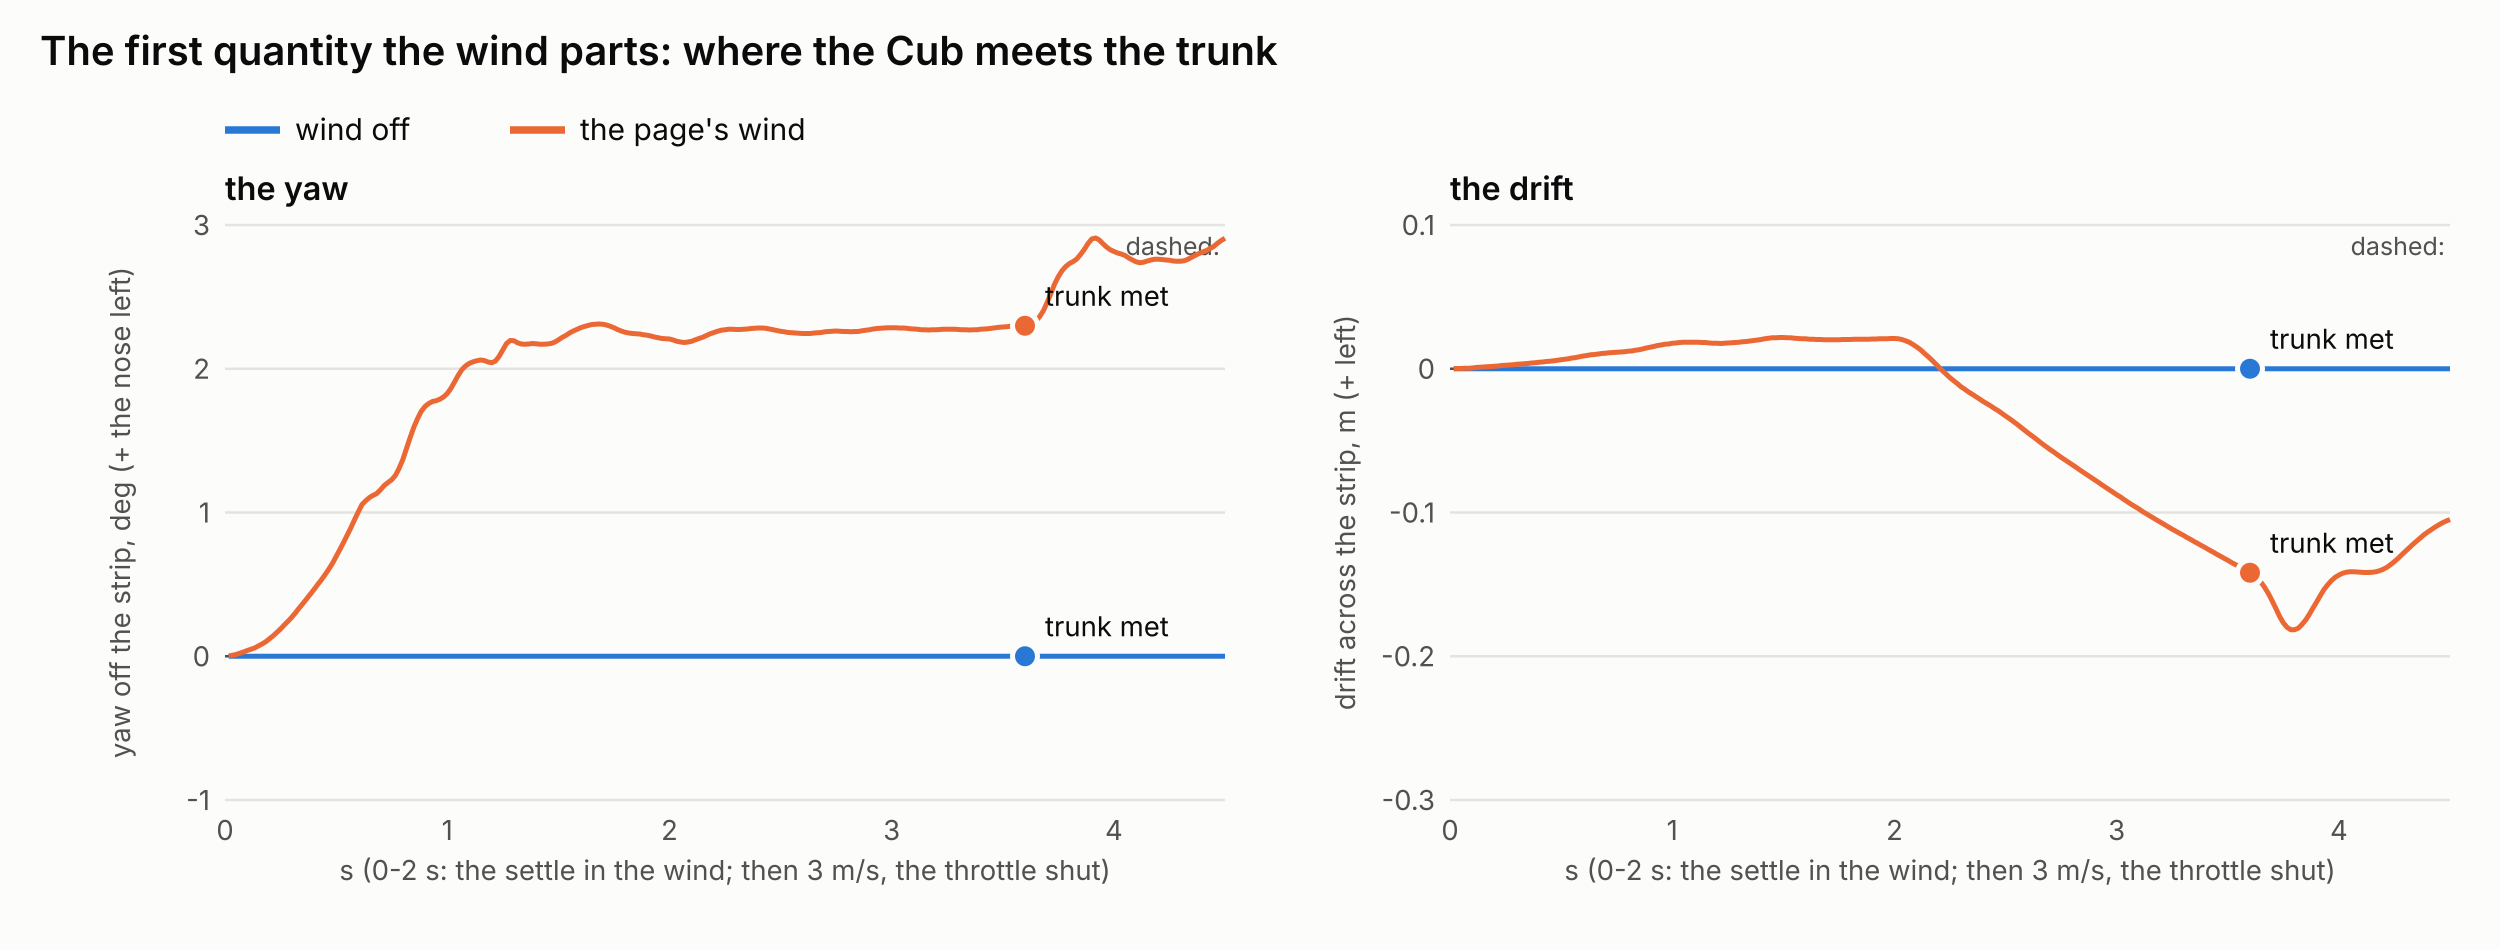
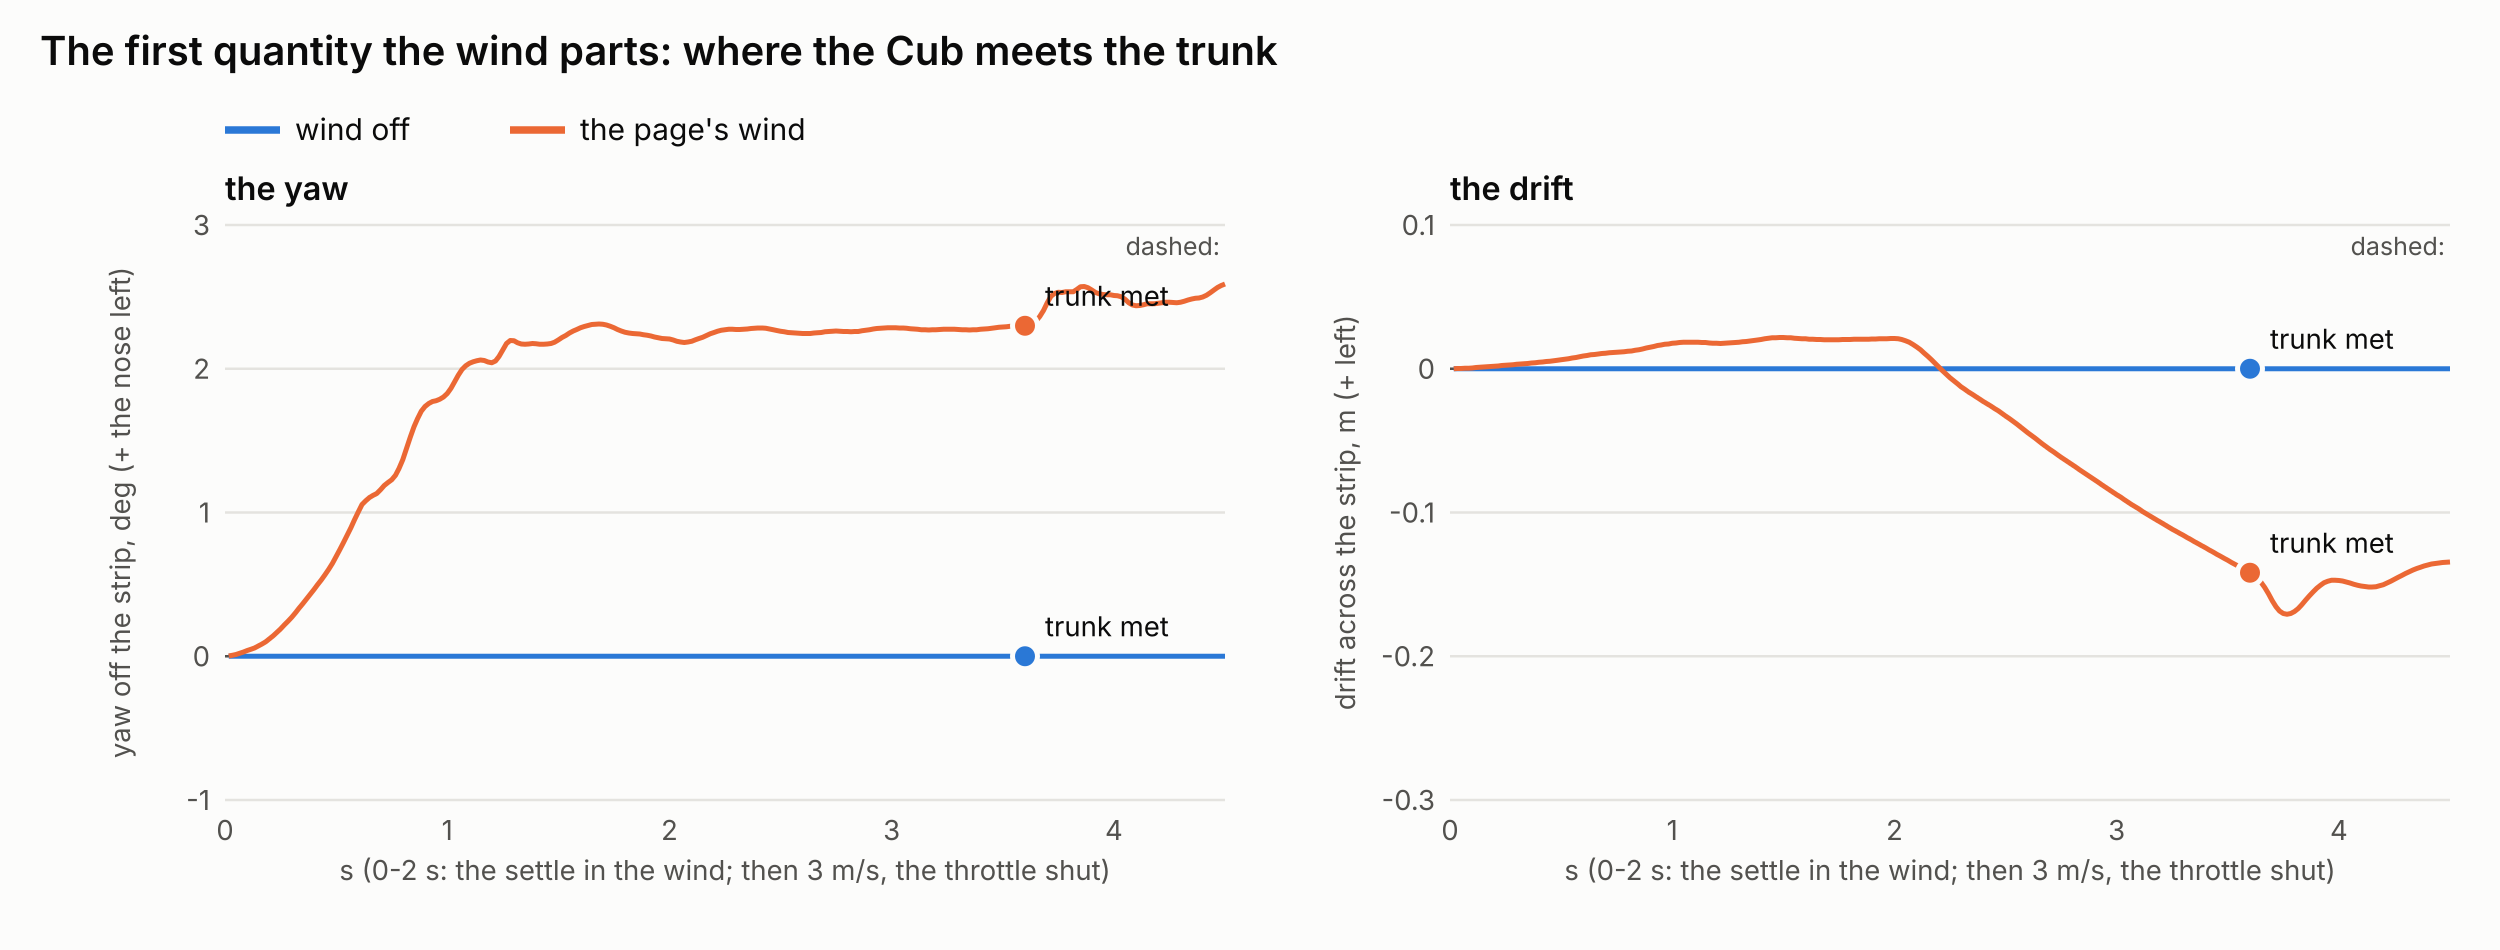
<svg xmlns="http://www.w3.org/2000/svg" width="1000" height="380" viewBox="0 0 1000 380" font-family="system-ui, -apple-system, Segoe UI, sans-serif">
  <rect width="1000" height="380" fill="#fcfcfb" />
  <text x="16" y="26" font-size="16" font-weight="600" fill="#0b0b0b">The first quantity the wind parts: where the Cub meets the trunk</text>
  <text x="90" y="80" font-size="13" font-weight="600" fill="#0b0b0b">the yaw</text>
  <line x1="90" x2="490" y1="320" y2="320" stroke="#e4e3df" stroke-width="1" />
  <text x="84" y="324" font-size="11" text-anchor="end" fill="#52514e">-1</text>
  <line x1="90" x2="490" y1="262.5" y2="262.5" stroke="#e4e3df" stroke-width="1" />
  <text x="84" y="266.5" font-size="11" text-anchor="end" fill="#52514e">0</text>
  <line x1="90" x2="490" y1="205" y2="205" stroke="#e4e3df" stroke-width="1" />
  <text x="84" y="209" font-size="11" text-anchor="end" fill="#52514e">1</text>
  <line x1="90" x2="490" y1="147.5" y2="147.5" stroke="#e4e3df" stroke-width="1" />
  <text x="84" y="151.5" font-size="11" text-anchor="end" fill="#52514e">2</text>
  <line x1="90" x2="490" y1="90" y2="90" stroke="#e4e3df" stroke-width="1" />
  <text x="84" y="94" font-size="11" text-anchor="end" fill="#52514e">3</text>
  <text x="90" y="336" font-size="11" text-anchor="middle" fill="#52514e">0</text>
  <text x="178.889" y="336" font-size="11" text-anchor="middle" fill="#52514e">1</text>
  <text x="267.778" y="336" font-size="11" text-anchor="middle" fill="#52514e">2</text>
  <text x="356.667" y="336" font-size="11" text-anchor="middle" fill="#52514e">3</text>
  <text x="445.556" y="336" font-size="11" text-anchor="middle" fill="#52514e">4</text>
  <text x="290" y="352" font-size="11" text-anchor="middle" fill="#52514e">s (0-2 s: the settle in the wind; then 3 m/s, the throttle shut)</text>
  <text transform="translate(52,205) rotate(-90)" font-size="11" text-anchor="middle" fill="#52514e">yaw off the strip, deg (+ the nose left)</text>
  <line x1="90" x2="490" y1="262.5" y2="262.5" stroke="#52514e" stroke-width="1" stroke-dasharray="4 3" />
  <text x="488" y="102" font-size="10" text-anchor="end" fill="#52514e">dashed: </text>
  <polyline fill="none" stroke="#2a78d6" stroke-width="2" stroke-linejoin="round" points="91.5,262.5 93.0,262.5 94.4,262.5 95.9,262.5 97.4,262.5 98.9,262.5 100.4,262.5 101.8,262.5 103.3,262.5 104.8,262.5 106.3,262.5 107.8,262.5 109.3,262.5 110.7,262.5 112.2,262.5 113.7,262.5 115.2,262.5 116.7,262.5 118.2,262.5 119.6,262.5 121.1,262.5 122.6,262.5 124.1,262.5 125.6,262.5 127.0,262.5 128.5,262.5 130.0,262.5 131.5,262.5 133.0,262.5 134.4,262.5 135.9,262.5 137.4,262.5 138.9,262.5 140.4,262.5 141.8,262.5 143.3,262.5 144.8,262.5 146.3,262.5 147.8,262.5 149.3,262.5 150.7,262.5 152.2,262.5 153.7,262.5 155.2,262.5 156.7,262.5 158.2,262.5 159.6,262.5 161.1,262.5 162.6,262.5 164.1,262.5 165.6,262.5 167.0,262.5 168.5,262.5 170.0,262.5 171.5,262.5 173.0,262.5 174.4,262.5 175.9,262.5 177.4,262.5 178.9,262.5 180.4,262.5 181.8,262.5 183.3,262.5 184.8,262.5 186.3,262.5 187.8,262.5 189.3,262.5 190.7,262.5 192.2,262.5 193.7,262.5 195.2,262.5 196.7,262.5 198.2,262.5 199.6,262.5 201.1,262.5 202.6,262.5 204.1,262.5 205.6,262.5 207.0,262.5 208.5,262.5 210.0,262.5 211.5,262.5 213.0,262.5 214.4,262.5 215.9,262.5 217.4,262.5 218.9,262.5 220.4,262.5 221.8,262.5 223.3,262.5 224.8,262.5 226.3,262.5 227.8,262.5 229.3,262.5 230.7,262.5 232.2,262.5 233.7,262.5 235.2,262.5 236.7,262.5 238.2,262.5 239.6,262.5 241.1,262.5 242.6,262.5 244.1,262.5 245.6,262.5 247.0,262.5 248.5,262.5 250.0,262.5 251.5,262.5 253.0,262.5 254.4,262.5 255.9,262.5 257.4,262.5 258.9,262.5 260.4,262.5 261.8,262.5 263.3,262.5 264.8,262.5 266.3,262.5 267.8,262.5 269.3,262.5 270.7,262.5 272.2,262.5 273.7,262.5 275.2,262.5 276.7,262.5 278.2,262.5 279.6,262.5 281.1,262.5 282.6,262.5 284.1,262.5 285.6,262.5 287.0,262.5 288.5,262.5 290.0,262.5 291.5,262.5 293.0,262.5 294.4,262.5 295.9,262.5 297.4,262.5 298.9,262.5 300.4,262.5 301.8,262.5 303.3,262.5 304.8,262.5 306.3,262.5 307.8,262.5 309.3,262.5 310.7,262.5 312.2,262.5 313.7,262.5 315.2,262.5 316.7,262.5 318.2,262.5 319.6,262.5 321.1,262.5 322.6,262.5 324.1,262.5 325.6,262.5 327.0,262.5 328.5,262.5 330.0,262.5 331.5,262.5 333.0,262.5 334.4,262.5 335.9,262.5 337.4,262.5 338.9,262.5 340.4,262.5 341.8,262.5 343.3,262.5 344.8,262.5 346.3,262.5 347.8,262.5 349.3,262.5 350.7,262.5 352.2,262.5 353.7,262.5 355.2,262.5 356.7,262.5 358.2,262.5 359.6,262.5 361.1,262.5 362.6,262.5 364.1,262.5 365.6,262.5 367.0,262.5 368.5,262.5 370.0,262.5 371.5,262.5 373.0,262.5 374.4,262.5 375.9,262.5 377.4,262.5 378.9,262.5 380.4,262.5 381.8,262.5 383.3,262.5 384.8,262.5 386.3,262.5 387.8,262.5 389.3,262.5 390.7,262.5 392.2,262.5 393.7,262.5 395.2,262.5 396.7,262.5 398.2,262.5 399.6,262.5 401.1,262.5 402.6,262.5 404.1,262.5 405.6,262.5 407.0,262.5 408.5,262.5 410.0,262.5 411.5,262.5 413.0,262.5 414.4,262.5 415.9,262.5 417.4,262.5 418.9,262.5 420.4,262.5 421.8,262.5 423.3,262.5 424.8,262.5 426.3,262.5 427.8,262.5 429.3,262.5 430.7,262.5 432.2,262.5 433.7,262.5 435.2,262.5 436.7,262.5 438.2,262.5 439.6,262.5 441.1,262.5 442.6,262.5 444.1,262.5 445.6,262.5 447.0,262.5 448.5,262.5 450.0,262.5 451.5,262.5 453.0,262.5 454.4,262.5 455.9,262.5 457.4,262.5 458.9,262.5 460.4,262.5 461.8,262.5 463.3,262.5 464.8,262.5 466.3,262.5 467.8,262.5 469.3,262.5 470.7,262.5 472.2,262.5 473.7,262.5 475.2,262.5 476.7,262.5 478.2,262.5 479.6,262.5 481.1,262.5 482.6,262.5 484.1,262.5 485.6,262.5 487.0,262.5 488.5,262.5 490.0,262.5" />
  <g stroke="#fcfcfb" stroke-width="2">
    <circle cx="410" cy="262.5" r="5" fill="#2a78d6" />
  </g>
  <text x="418" y="254.5" font-size="11" fill="#0b0b0b">trunk met</text>
-   <polyline fill="none" stroke="#eb6834" stroke-width="2" stroke-linejoin="round" points="91.5,262.4 93.0,262.1 94.4,261.8 95.9,261.3 97.4,260.8 98.9,260.2 100.4,259.7 101.8,259.2 103.3,258.4 104.8,257.6 106.3,256.7 107.8,255.5 109.3,254.3 110.7,253.0 112.2,251.6 113.7,250.0 115.2,248.5 116.7,246.9 118.2,245.1 119.6,243.3 121.1,241.5 122.6,239.6 124.1,237.7 125.6,235.8 127.0,233.9 128.5,232.0 130.0,229.9 131.5,227.7 133.0,225.3 134.4,222.7 135.9,219.9 137.4,217.0 138.9,214.0 140.4,211.0 141.8,207.9 143.3,204.8 144.8,201.8 146.3,200.3 147.8,199.0 149.3,198.1 150.7,197.4 152.2,195.9 153.7,194.2 155.2,193.0 156.7,191.9 158.2,190.1 159.6,187.4 161.1,183.9 162.6,179.4 164.1,174.9 165.6,170.7 167.0,167.5 168.5,164.5 170.0,162.6 171.5,161.4 173.0,160.6 174.4,160.3 175.9,159.7 177.4,158.8 178.9,157.4 180.4,155.3 181.8,152.8 183.3,150.1 184.8,147.8 186.3,146.3 187.8,145.3 189.3,144.7 190.7,144.3 192.2,144.0 193.7,144.2 195.2,144.8 196.7,145.1 198.2,144.4 199.6,142.6 201.1,140.0 202.6,137.4 204.1,136.2 205.6,136.3 207.0,137.1 208.5,137.6 210.0,137.7 211.5,137.6 213.0,137.4 214.4,137.5 215.9,137.7 217.4,137.7 218.9,137.6 220.4,137.4 221.8,136.9 223.3,136.0 224.8,135.0 226.3,134.2 227.8,133.2 229.3,132.4 230.7,131.8 232.2,131.1 233.7,130.6 235.2,130.2 236.7,129.8 238.2,129.7 239.6,129.6 241.1,129.7 242.6,130.0 244.1,130.5 245.6,131.1 247.0,131.8 248.5,132.4 250.0,132.9 251.5,133.2 253.0,133.4 254.4,133.5 255.9,133.6 257.4,133.9 258.9,134.1 260.4,134.4 261.8,134.8 263.3,135.1 264.8,135.4 266.3,135.5 267.8,135.6 269.3,136.0 270.7,136.5 272.2,136.8 273.7,137.0 275.2,136.8 276.7,136.5 278.2,135.9 279.6,135.4 281.1,134.9 282.6,134.2 284.1,133.5 285.6,133.0 287.0,132.5 288.5,132.1 290.0,131.9 291.5,131.7 293.0,131.7 294.4,131.8 295.9,131.8 297.4,131.7 298.9,131.6 300.4,131.4 301.8,131.3 303.3,131.2 304.8,131.2 306.3,131.3 307.8,131.6 309.3,131.9 310.7,132.2 312.2,132.5 313.7,132.7 315.2,133.0 316.7,133.1 318.2,133.2 319.6,133.3 321.1,133.4 322.6,133.4 324.1,133.4 325.6,133.2 327.0,133.1 328.5,133.0 330.0,132.7 331.5,132.6 333.0,132.5 334.4,132.4 335.9,132.5 337.4,132.6 338.9,132.6 340.4,132.7 341.8,132.6 343.3,132.6 344.8,132.3 346.3,132.1 347.8,131.9 349.3,131.6 350.7,131.4 352.2,131.3 353.7,131.2 355.2,131.1 356.7,131.1 358.2,131.1 359.6,131.2 361.1,131.2 362.6,131.3 364.1,131.5 365.6,131.6 367.0,131.7 368.5,131.9 370.0,131.9 371.5,132.0 373.0,131.9 374.4,131.9 375.9,131.8 377.4,131.7 378.9,131.7 380.4,131.7 381.8,131.7 383.3,131.8 384.8,131.9 386.3,131.9 387.8,132.0 389.3,131.9 390.7,131.9 392.2,131.7 393.7,131.6 395.2,131.5 396.7,131.3 398.2,131.1 399.6,130.9 401.1,130.8 402.6,130.7 404.1,130.5 405.6,130.4 407.0,130.4 408.5,130.4 410.0,130.3 411.5,130.3 413.0,129.5 414.4,128.4 415.9,126.6 417.4,124.2 418.9,120.9 420.4,117.3 421.8,113.7 423.3,110.7 424.8,108.3 426.3,106.6 427.8,105.4 429.3,104.6 430.7,103.6 432.2,101.8 433.7,99.8 435.2,97.4 436.7,95.6 438.2,95.2 439.6,95.9 441.1,97.4 442.6,98.8 444.1,99.9 445.6,100.6 447.0,101.2 448.5,101.6 450.0,102.2 451.5,103.2 453.0,104.0 454.4,104.7 455.9,105.1 457.4,104.9 458.9,104.4 460.4,104.0 461.8,103.7 463.3,103.7 464.8,103.8 466.3,104.0 467.8,104.1 469.3,104.4 470.7,104.5 472.2,104.5 473.7,104.3 475.2,103.7 476.7,102.9 478.2,102.1 479.6,101.4 481.1,100.8 482.6,100.2 484.1,99.4 485.6,98.5 487.0,97.3 488.5,96.2 490.0,95.3" />
+   <polyline fill="none" stroke="#eb6834" stroke-width="2" stroke-linejoin="round" points="91.5,262.4 93.0,262.1 94.4,261.8 95.9,261.3 97.4,260.8 98.9,260.2 100.4,259.7 101.8,259.2 103.3,258.4 104.8,257.6 106.3,256.7 107.8,255.5 109.3,254.3 110.7,253.0 112.2,251.6 113.7,250.0 115.2,248.5 116.7,246.9 118.2,245.1 119.6,243.3 121.1,241.5 122.6,239.6 124.1,237.7 125.6,235.8 127.0,233.9 128.5,232.0 130.0,229.9 131.5,227.7 133.0,225.3 134.4,222.7 135.9,219.9 137.4,217.0 138.9,214.0 140.4,211.0 141.8,207.9 143.3,204.8 144.8,201.8 146.3,200.3 147.8,199.0 149.3,198.1 150.7,197.4 152.2,195.9 153.7,194.2 155.2,193.0 156.7,191.9 158.2,190.1 159.6,187.4 161.1,183.9 162.6,179.4 164.1,174.9 165.6,170.7 167.0,167.5 168.5,164.5 170.0,162.6 171.5,161.4 173.0,160.6 174.4,160.3 175.9,159.7 177.4,158.8 178.9,157.4 180.4,155.3 181.8,152.8 183.3,150.1 184.8,147.8 186.3,146.3 187.8,145.3 189.3,144.7 190.7,144.3 192.2,144.0 193.7,144.2 195.2,144.8 196.7,145.1 198.2,144.4 199.6,142.6 201.1,140.0 202.6,137.4 204.1,136.2 205.6,136.3 207.0,137.1 208.5,137.6 210.0,137.7 211.5,137.6 213.0,137.4 214.4,137.5 215.9,137.7 217.4,137.7 218.9,137.6 220.4,137.4 221.8,136.9 223.3,136.0 224.8,135.0 226.3,134.2 227.8,133.2 229.3,132.4 230.7,131.8 232.2,131.1 233.7,130.6 235.2,130.2 236.7,129.8 238.2,129.7 239.6,129.6 241.1,129.7 242.6,130.0 244.1,130.5 245.6,131.1 247.0,131.8 248.5,132.4 250.0,132.9 251.5,133.2 253.0,133.4 254.4,133.5 255.9,133.6 257.4,133.9 258.9,134.1 260.4,134.4 261.8,134.8 263.3,135.1 264.8,135.4 266.3,135.5 267.8,135.6 269.3,136.0 270.7,136.5 272.2,136.8 273.7,137.0 275.2,136.8 276.7,136.5 278.2,135.9 279.6,135.4 281.1,134.9 282.6,134.2 284.1,133.5 285.6,133.0 287.0,132.5 288.5,132.1 290.0,131.9 291.5,131.7 293.0,131.7 294.4,131.8 295.9,131.8 297.4,131.7 298.9,131.6 300.4,131.4 301.8,131.3 303.3,131.2 304.8,131.2 306.3,131.3 307.8,131.6 309.3,131.9 310.7,132.2 312.2,132.5 313.7,132.7 315.2,133.0 316.7,133.1 318.2,133.2 319.6,133.3 321.1,133.4 322.6,133.4 324.1,133.4 325.6,133.2 327.0,133.1 328.5,133.0 330.0,132.7 331.5,132.6 333.0,132.5 334.4,132.4 335.9,132.5 337.4,132.6 338.9,132.6 340.4,132.7 341.8,132.6 343.3,132.6 344.8,132.3 346.3,132.1 347.8,131.9 349.3,131.6 350.7,131.4 352.2,131.3 353.7,131.2 355.2,131.1 356.7,131.1 358.2,131.1 359.6,131.2 361.1,131.2 362.6,131.3 364.1,131.5 365.6,131.6 367.0,131.7 368.5,131.9 370.0,131.9 371.5,132.0 373.0,131.9 374.4,131.9 375.9,131.8 377.4,131.7 378.9,131.7 380.4,131.7 381.8,131.7 383.3,131.8 384.8,131.9 386.3,131.9 387.8,132.0 389.3,131.9 390.7,131.9 392.2,131.7 393.7,131.6 395.2,131.5 396.7,131.3 398.2,131.1 399.6,130.9 401.1,130.8 402.6,130.7 404.1,130.5 405.6,130.4 407.0,130.4 408.5,130.4 410.0,130.3 411.5,130.3 413.0,129.5 414.4,128.4 415.9,126.6 417.4,124.2 418.9,121.1 420.4,118.5 421.8,117.4 423.3,116.9 424.8,117.0 426.3,116.7 427.8,116.7 429.3,116.7 430.7,115.8 432.2,114.7 433.7,114.6 435.2,115.1 436.7,116.0 438.2,117.0 439.6,117.5 441.1,117.8 442.6,117.9 444.1,117.9 445.6,118.2 447.0,118.3 448.5,118.7 450.0,119.7 451.5,121.1 453.0,122.0 454.4,122.3 455.9,122.2 457.4,121.9 458.9,121.5 460.4,121.5 461.8,121.5 463.3,121.3 464.8,121.1 466.3,120.9 467.8,120.9 469.3,121.0 470.7,121.1 472.2,120.9 473.7,120.5 475.2,120.0 476.7,119.6 478.2,119.3 479.6,119.2 481.1,118.8 482.6,118.1 484.1,117.1 485.6,116.0 487.0,115.0 488.5,114.2 490.0,113.6" />
  <g stroke="#fcfcfb" stroke-width="2">
    <circle cx="410" cy="130.308" r="5" fill="#eb6834" />
  </g>
  <text x="418" y="122.308" font-size="11" fill="#0b0b0b">trunk met</text>
  <text x="580" y="80" font-size="13" font-weight="600" fill="#0b0b0b">the drift</text>
  <line x1="580" x2="980" y1="320" y2="320" stroke="#e4e3df" stroke-width="1" />
  <text x="574" y="324" font-size="11" text-anchor="end" fill="#52514e">-0.3</text>
  <line x1="580" x2="980" y1="262.5" y2="262.5" stroke="#e4e3df" stroke-width="1" />
  <text x="574" y="266.5" font-size="11" text-anchor="end" fill="#52514e">-0.2</text>
  <line x1="580" x2="980" y1="205" y2="205" stroke="#e4e3df" stroke-width="1" />
  <text x="574" y="209" font-size="11" text-anchor="end" fill="#52514e">-0.1</text>
  <line x1="580" x2="980" y1="147.5" y2="147.5" stroke="#e4e3df" stroke-width="1" />
  <text x="574" y="151.5" font-size="11" text-anchor="end" fill="#52514e">0</text>
  <line x1="580" x2="980" y1="90" y2="90" stroke="#e4e3df" stroke-width="1" />
  <text x="574" y="94" font-size="11" text-anchor="end" fill="#52514e">0.1</text>
  <text x="580" y="336" font-size="11" text-anchor="middle" fill="#52514e">0</text>
  <text x="668.889" y="336" font-size="11" text-anchor="middle" fill="#52514e">1</text>
  <text x="757.778" y="336" font-size="11" text-anchor="middle" fill="#52514e">2</text>
  <text x="846.667" y="336" font-size="11" text-anchor="middle" fill="#52514e">3</text>
  <text x="935.556" y="336" font-size="11" text-anchor="middle" fill="#52514e">4</text>
  <text x="780" y="352" font-size="11" text-anchor="middle" fill="#52514e">s (0-2 s: the settle in the wind; then 3 m/s, the throttle shut)</text>
  <text transform="translate(542,205) rotate(-90)" font-size="11" text-anchor="middle" fill="#52514e">drift across the strip, m (+ left)</text>
  <line x1="580" x2="980" y1="147.5" y2="147.5" stroke="#52514e" stroke-width="1" stroke-dasharray="4 3" />
  <text x="978" y="102" font-size="10" text-anchor="end" fill="#52514e">dashed: </text>
  <polyline fill="none" stroke="#2a78d6" stroke-width="2" stroke-linejoin="round" points="581.5,147.5 583.0,147.5 584.4,147.5 585.9,147.5 587.4,147.5 588.9,147.5 590.4,147.5 591.8,147.5 593.3,147.5 594.8,147.5 596.3,147.5 597.8,147.5 599.3,147.5 600.7,147.5 602.2,147.5 603.7,147.5 605.2,147.5 606.7,147.5 608.2,147.5 609.6,147.5 611.1,147.5 612.6,147.5 614.1,147.5 615.6,147.5 617.0,147.5 618.5,147.5 620.0,147.5 621.5,147.5 623.0,147.5 624.4,147.5 625.9,147.5 627.4,147.5 628.9,147.5 630.4,147.5 631.8,147.5 633.3,147.5 634.8,147.5 636.3,147.5 637.8,147.5 639.3,147.5 640.7,147.5 642.2,147.5 643.7,147.5 645.2,147.5 646.7,147.5 648.2,147.5 649.6,147.5 651.1,147.5 652.6,147.5 654.1,147.5 655.6,147.5 657.0,147.5 658.5,147.5 660.0,147.5 661.5,147.5 663.0,147.5 664.4,147.5 665.9,147.5 667.4,147.5 668.9,147.5 670.4,147.5 671.8,147.5 673.3,147.5 674.8,147.5 676.3,147.5 677.8,147.5 679.3,147.5 680.7,147.5 682.2,147.5 683.7,147.5 685.2,147.5 686.7,147.5 688.2,147.5 689.6,147.5 691.1,147.5 692.6,147.5 694.1,147.5 695.6,147.5 697.0,147.5 698.5,147.5 700.0,147.5 701.5,147.5 703.0,147.5 704.4,147.5 705.9,147.5 707.4,147.5 708.9,147.5 710.4,147.5 711.8,147.5 713.3,147.5 714.8,147.5 716.3,147.5 717.8,147.5 719.3,147.5 720.7,147.5 722.2,147.5 723.7,147.5 725.2,147.5 726.7,147.5 728.2,147.5 729.6,147.5 731.1,147.5 732.6,147.5 734.1,147.5 735.6,147.5 737.0,147.5 738.5,147.5 740.0,147.5 741.5,147.5 743.0,147.5 744.4,147.5 745.9,147.5 747.4,147.5 748.9,147.5 750.4,147.5 751.8,147.5 753.3,147.5 754.8,147.5 756.3,147.5 757.8,147.5 759.3,147.5 760.7,147.5 762.2,147.5 763.7,147.5 765.2,147.5 766.7,147.5 768.2,147.5 769.6,147.5 771.1,147.5 772.6,147.5 774.1,147.5 775.6,147.5 777.0,147.5 778.5,147.5 780.0,147.5 781.5,147.5 783.0,147.5 784.4,147.5 785.9,147.5 787.4,147.5 788.9,147.5 790.4,147.5 791.8,147.5 793.3,147.5 794.8,147.5 796.3,147.5 797.8,147.5 799.3,147.5 800.7,147.5 802.2,147.5 803.7,147.5 805.2,147.5 806.7,147.5 808.2,147.5 809.6,147.5 811.1,147.5 812.6,147.5 814.1,147.5 815.6,147.5 817.0,147.5 818.5,147.5 820.0,147.5 821.5,147.5 823.0,147.5 824.4,147.5 825.9,147.5 827.4,147.5 828.9,147.5 830.4,147.5 831.8,147.5 833.3,147.5 834.8,147.5 836.3,147.5 837.8,147.5 839.3,147.5 840.7,147.5 842.2,147.5 843.7,147.5 845.2,147.5 846.7,147.5 848.2,147.5 849.6,147.5 851.1,147.5 852.6,147.5 854.1,147.5 855.6,147.5 857.0,147.5 858.5,147.5 860.0,147.5 861.5,147.5 863.0,147.5 864.4,147.5 865.9,147.5 867.4,147.5 868.9,147.5 870.4,147.5 871.8,147.5 873.3,147.5 874.8,147.5 876.3,147.5 877.8,147.5 879.3,147.5 880.7,147.5 882.2,147.5 883.7,147.5 885.2,147.5 886.7,147.5 888.2,147.5 889.6,147.5 891.1,147.5 892.6,147.5 894.1,147.5 895.6,147.5 897.0,147.5 898.5,147.5 900.0,147.5 901.5,147.5 903.0,147.5 904.4,147.5 905.9,147.5 907.4,147.5 908.9,147.5 910.4,147.5 911.8,147.5 913.3,147.5 914.8,147.5 916.3,147.5 917.8,147.5 919.3,147.5 920.7,147.5 922.2,147.5 923.7,147.5 925.2,147.5 926.7,147.5 928.2,147.5 929.6,147.5 931.1,147.5 932.6,147.5 934.1,147.5 935.6,147.5 937.0,147.5 938.5,147.5 940.0,147.5 941.5,147.5 943.0,147.5 944.4,147.5 945.9,147.5 947.4,147.5 948.9,147.5 950.4,147.5 951.8,147.5 953.3,147.5 954.8,147.5 956.3,147.5 957.8,147.5 959.3,147.5 960.7,147.5 962.2,147.5 963.7,147.5 965.2,147.5 966.7,147.5 968.2,147.5 969.6,147.5 971.1,147.5 972.6,147.5 974.1,147.5 975.6,147.5 977.0,147.5 978.5,147.5 980.0,147.5" />
  <g stroke="#fcfcfb" stroke-width="2">
    <circle cx="900" cy="147.5" r="5" fill="#2a78d6" />
  </g>
  <text x="908" y="139.5" font-size="11" fill="#0b0b0b">trunk met</text>
-   <polyline fill="none" stroke="#eb6834" stroke-width="2" stroke-linejoin="round" points="581.5,147.5 583.0,147.4 584.4,147.4 585.9,147.3 587.4,147.3 588.9,147.2 590.4,147.0 591.8,146.9 593.3,146.8 594.8,146.7 596.3,146.6 597.8,146.5 599.3,146.4 600.7,146.2 602.2,146.1 603.7,146.0 605.2,145.9 606.7,145.7 608.2,145.6 609.6,145.5 611.1,145.4 612.6,145.2 614.1,145.1 615.6,144.9 617.0,144.8 618.5,144.6 620.0,144.5 621.5,144.3 623.0,144.1 624.4,143.9 625.9,143.7 627.4,143.5 628.9,143.2 630.4,143.0 631.8,142.7 633.3,142.4 634.8,142.2 636.3,141.9 637.8,141.8 639.3,141.6 640.7,141.4 642.2,141.3 643.7,141.1 645.2,141.0 646.7,140.9 648.2,140.8 649.6,140.7 651.1,140.5 652.6,140.4 654.1,140.1 655.6,139.9 657.0,139.6 658.5,139.2 660.0,138.9 661.5,138.6 663.0,138.2 664.4,138.0 665.9,137.7 667.4,137.6 668.9,137.3 670.4,137.2 671.8,137.0 673.3,136.9 674.8,136.9 676.3,136.9 677.8,136.9 679.3,136.9 680.7,137.0 682.2,137.0 683.7,137.2 685.2,137.3 686.7,137.3 688.2,137.4 689.6,137.3 691.1,137.2 692.6,137.1 694.1,137.0 695.6,136.9 697.0,136.7 698.5,136.6 700.0,136.4 701.5,136.2 703.0,136.0 704.4,135.8 705.9,135.5 707.4,135.3 708.9,135.1 710.4,135.1 711.8,135.0 713.3,135.0 714.8,135.1 716.3,135.1 717.8,135.3 719.3,135.4 720.7,135.5 722.2,135.5 723.7,135.7 725.2,135.7 726.7,135.8 728.2,135.8 729.6,135.9 731.1,135.9 732.6,135.9 734.1,135.9 735.6,135.9 737.0,135.8 738.5,135.8 740.0,135.8 741.5,135.7 743.0,135.7 744.4,135.7 745.9,135.7 747.4,135.7 748.9,135.6 750.4,135.6 751.8,135.5 753.3,135.5 754.8,135.5 756.3,135.4 757.8,135.4 759.3,135.5 760.7,135.8 762.2,136.3 763.7,136.9 765.2,137.8 766.7,138.8 768.2,139.9 769.6,141.2 771.1,142.5 772.6,143.9 774.1,145.4 775.6,146.9 777.0,148.3 778.5,149.7 780.0,151.1 781.5,152.3 783.0,153.5 784.4,154.7 785.9,155.7 787.4,156.8 788.9,157.7 790.4,158.7 791.8,159.6 793.3,160.6 794.8,161.5 796.3,162.4 797.8,163.4 799.3,164.3 800.7,165.3 802.2,166.4 803.7,167.4 805.2,168.5 806.7,169.6 808.2,170.8 809.6,171.9 811.1,173.1 812.6,174.2 814.1,175.3 815.6,176.5 817.0,177.6 818.5,178.7 820.0,179.8 821.5,180.8 823.0,181.9 824.4,182.9 825.9,183.9 827.4,184.9 828.9,185.9 830.4,186.9 831.8,187.9 833.3,188.9 834.8,189.9 836.3,190.9 837.8,191.9 839.3,192.9 840.7,193.9 842.2,194.9 843.7,195.9 845.2,196.9 846.7,197.9 848.2,198.8 849.6,199.8 851.1,200.8 852.6,201.8 854.1,202.7 855.6,203.6 857.0,204.6 858.5,205.5 860.0,206.4 861.5,207.3 863.0,208.2 864.4,209.0 865.9,209.9 867.4,210.8 868.9,211.7 870.4,212.5 871.8,213.3 873.3,214.1 874.8,215.0 876.3,215.8 877.8,216.7 879.3,217.5 880.7,218.3 882.2,219.1 883.7,220.0 885.2,220.8 886.7,221.7 888.2,222.5 889.6,223.3 891.1,224.1 892.6,225.0 894.1,225.8 895.6,226.6 897.0,227.4 898.5,228.2 900.0,229.1 901.5,230.1 903.0,231.3 904.4,232.9 905.9,235.0 907.4,237.5 908.9,240.4 910.4,243.5 911.8,246.5 913.3,249.1 914.8,250.9 916.3,251.9 917.8,251.9 919.3,251.3 920.7,249.9 922.2,248.1 923.7,245.8 925.2,243.2 926.7,240.7 928.2,238.1 929.6,235.8 931.1,233.9 932.6,232.2 934.1,230.9 935.6,230.0 937.0,229.3 938.5,228.9 940.0,228.7 941.5,228.7 943.0,228.8 944.4,228.9 945.9,229.0 947.4,229.0 948.9,228.9 950.4,228.7 951.8,228.3 953.3,227.7 954.8,226.9 956.3,225.8 957.8,224.6 959.3,223.3 960.7,221.9 962.2,220.5 963.7,219.1 965.2,217.7 966.7,216.4 968.2,215.1 969.6,213.9 971.1,212.8 972.6,211.8 974.1,210.8 975.6,209.9 977.0,209.1 978.5,208.4 980.0,207.8" />
+   <polyline fill="none" stroke="#eb6834" stroke-width="2" stroke-linejoin="round" points="581.5,147.5 583.0,147.4 584.4,147.4 585.9,147.3 587.4,147.3 588.9,147.2 590.4,147.0 591.8,146.9 593.3,146.8 594.8,146.7 596.3,146.6 597.8,146.5 599.3,146.4 600.7,146.2 602.2,146.1 603.7,146.0 605.2,145.9 606.7,145.7 608.2,145.6 609.6,145.5 611.1,145.4 612.6,145.2 614.1,145.1 615.6,144.9 617.0,144.8 618.5,144.6 620.0,144.5 621.5,144.3 623.0,144.1 624.4,143.9 625.9,143.7 627.4,143.5 628.9,143.2 630.4,143.0 631.8,142.7 633.3,142.4 634.8,142.2 636.3,141.9 637.8,141.8 639.3,141.6 640.7,141.4 642.2,141.3 643.7,141.1 645.2,141.0 646.7,140.9 648.2,140.8 649.6,140.7 651.1,140.5 652.6,140.4 654.1,140.1 655.6,139.9 657.0,139.6 658.5,139.2 660.0,138.9 661.5,138.6 663.0,138.2 664.4,138.0 665.9,137.7 667.4,137.6 668.9,137.3 670.4,137.2 671.8,137.0 673.3,136.9 674.8,136.9 676.3,136.9 677.8,136.9 679.3,136.9 680.7,137.0 682.2,137.0 683.7,137.2 685.2,137.3 686.7,137.3 688.2,137.4 689.6,137.3 691.1,137.2 692.6,137.1 694.1,137.0 695.6,136.9 697.0,136.7 698.5,136.6 700.0,136.4 701.5,136.2 703.0,136.0 704.4,135.8 705.9,135.5 707.4,135.3 708.9,135.1 710.4,135.1 711.8,135.0 713.3,135.0 714.8,135.1 716.3,135.1 717.8,135.3 719.3,135.4 720.7,135.5 722.2,135.5 723.7,135.7 725.2,135.7 726.7,135.8 728.2,135.8 729.6,135.9 731.1,135.9 732.6,135.9 734.1,135.9 735.6,135.9 737.0,135.8 738.5,135.8 740.0,135.8 741.5,135.7 743.0,135.7 744.4,135.7 745.9,135.7 747.4,135.7 748.9,135.6 750.4,135.6 751.8,135.5 753.3,135.5 754.8,135.5 756.3,135.4 757.8,135.4 759.3,135.5 760.7,135.8 762.2,136.3 763.7,136.9 765.2,137.8 766.7,138.8 768.2,139.9 769.6,141.2 771.1,142.5 772.6,143.9 774.1,145.4 775.6,146.9 777.0,148.3 778.5,149.7 780.0,151.1 781.5,152.3 783.0,153.5 784.4,154.7 785.9,155.7 787.4,156.8 788.9,157.7 790.4,158.7 791.8,159.6 793.3,160.6 794.8,161.5 796.3,162.4 797.8,163.4 799.3,164.3 800.7,165.3 802.2,166.4 803.7,167.4 805.2,168.5 806.7,169.6 808.2,170.8 809.6,171.9 811.1,173.1 812.6,174.2 814.1,175.3 815.6,176.5 817.0,177.6 818.5,178.7 820.0,179.8 821.5,180.8 823.0,181.9 824.4,182.9 825.9,183.9 827.4,184.9 828.9,185.9 830.4,186.9 831.8,187.9 833.3,188.9 834.8,189.9 836.3,190.9 837.8,191.9 839.3,192.9 840.7,193.9 842.2,194.9 843.7,195.9 845.2,196.9 846.7,197.9 848.2,198.8 849.6,199.8 851.1,200.8 852.6,201.8 854.1,202.7 855.6,203.6 857.0,204.6 858.5,205.5 860.0,206.4 861.5,207.3 863.0,208.2 864.4,209.0 865.9,209.9 867.4,210.8 868.9,211.7 870.4,212.5 871.8,213.3 873.3,214.1 874.8,215.0 876.3,215.8 877.8,216.7 879.3,217.5 880.7,218.3 882.2,219.1 883.7,220.0 885.2,220.8 886.7,221.7 888.2,222.5 889.6,223.3 891.1,224.1 892.6,225.0 894.1,225.8 895.6,226.6 897.0,227.4 898.5,228.2 900.0,229.1 901.5,230.1 903.0,231.3 904.4,232.9 905.9,235.0 907.4,237.5 908.9,240.3 910.4,242.7 911.8,244.4 913.3,245.4 914.8,245.7 916.3,245.4 917.8,244.6 919.3,243.4 920.7,241.9 922.2,240.1 923.7,238.4 925.2,236.8 926.7,235.3 928.2,234.1 929.6,233.1 931.1,232.5 932.6,232.1 934.1,232.1 935.6,232.2 937.0,232.4 938.5,232.8 940.0,233.2 941.5,233.7 943.0,234.1 944.4,234.4 945.9,234.6 947.4,234.8 948.9,234.8 950.4,234.7 951.8,234.3 953.3,233.9 954.8,233.2 956.3,232.5 957.8,231.7 959.3,230.9 960.7,230.2 962.2,229.4 963.7,228.7 965.2,228.0 966.7,227.4 968.2,226.9 969.6,226.4 971.1,226.0 972.6,225.6 974.1,225.4 975.6,225.2 977.0,225.0 978.5,224.9 980.0,224.8" />
  <g stroke="#fcfcfb" stroke-width="2">
    <circle cx="900" cy="229.093" r="5" fill="#eb6834" />
  </g>
  <text x="908" y="221.093" font-size="11" fill="#0b0b0b">trunk met</text>
  <line x1="90" x2="112" y1="52" y2="52" stroke="#2a78d6" stroke-width="3" />
  <text x="118" y="56" font-size="12" fill="#0b0b0b">wind off</text>
  <line x1="204" x2="226" y1="52" y2="52" stroke="#eb6834" stroke-width="3" />
  <text x="232" y="56" font-size="12" fill="#0b0b0b">the page's wind</text>
</svg>
